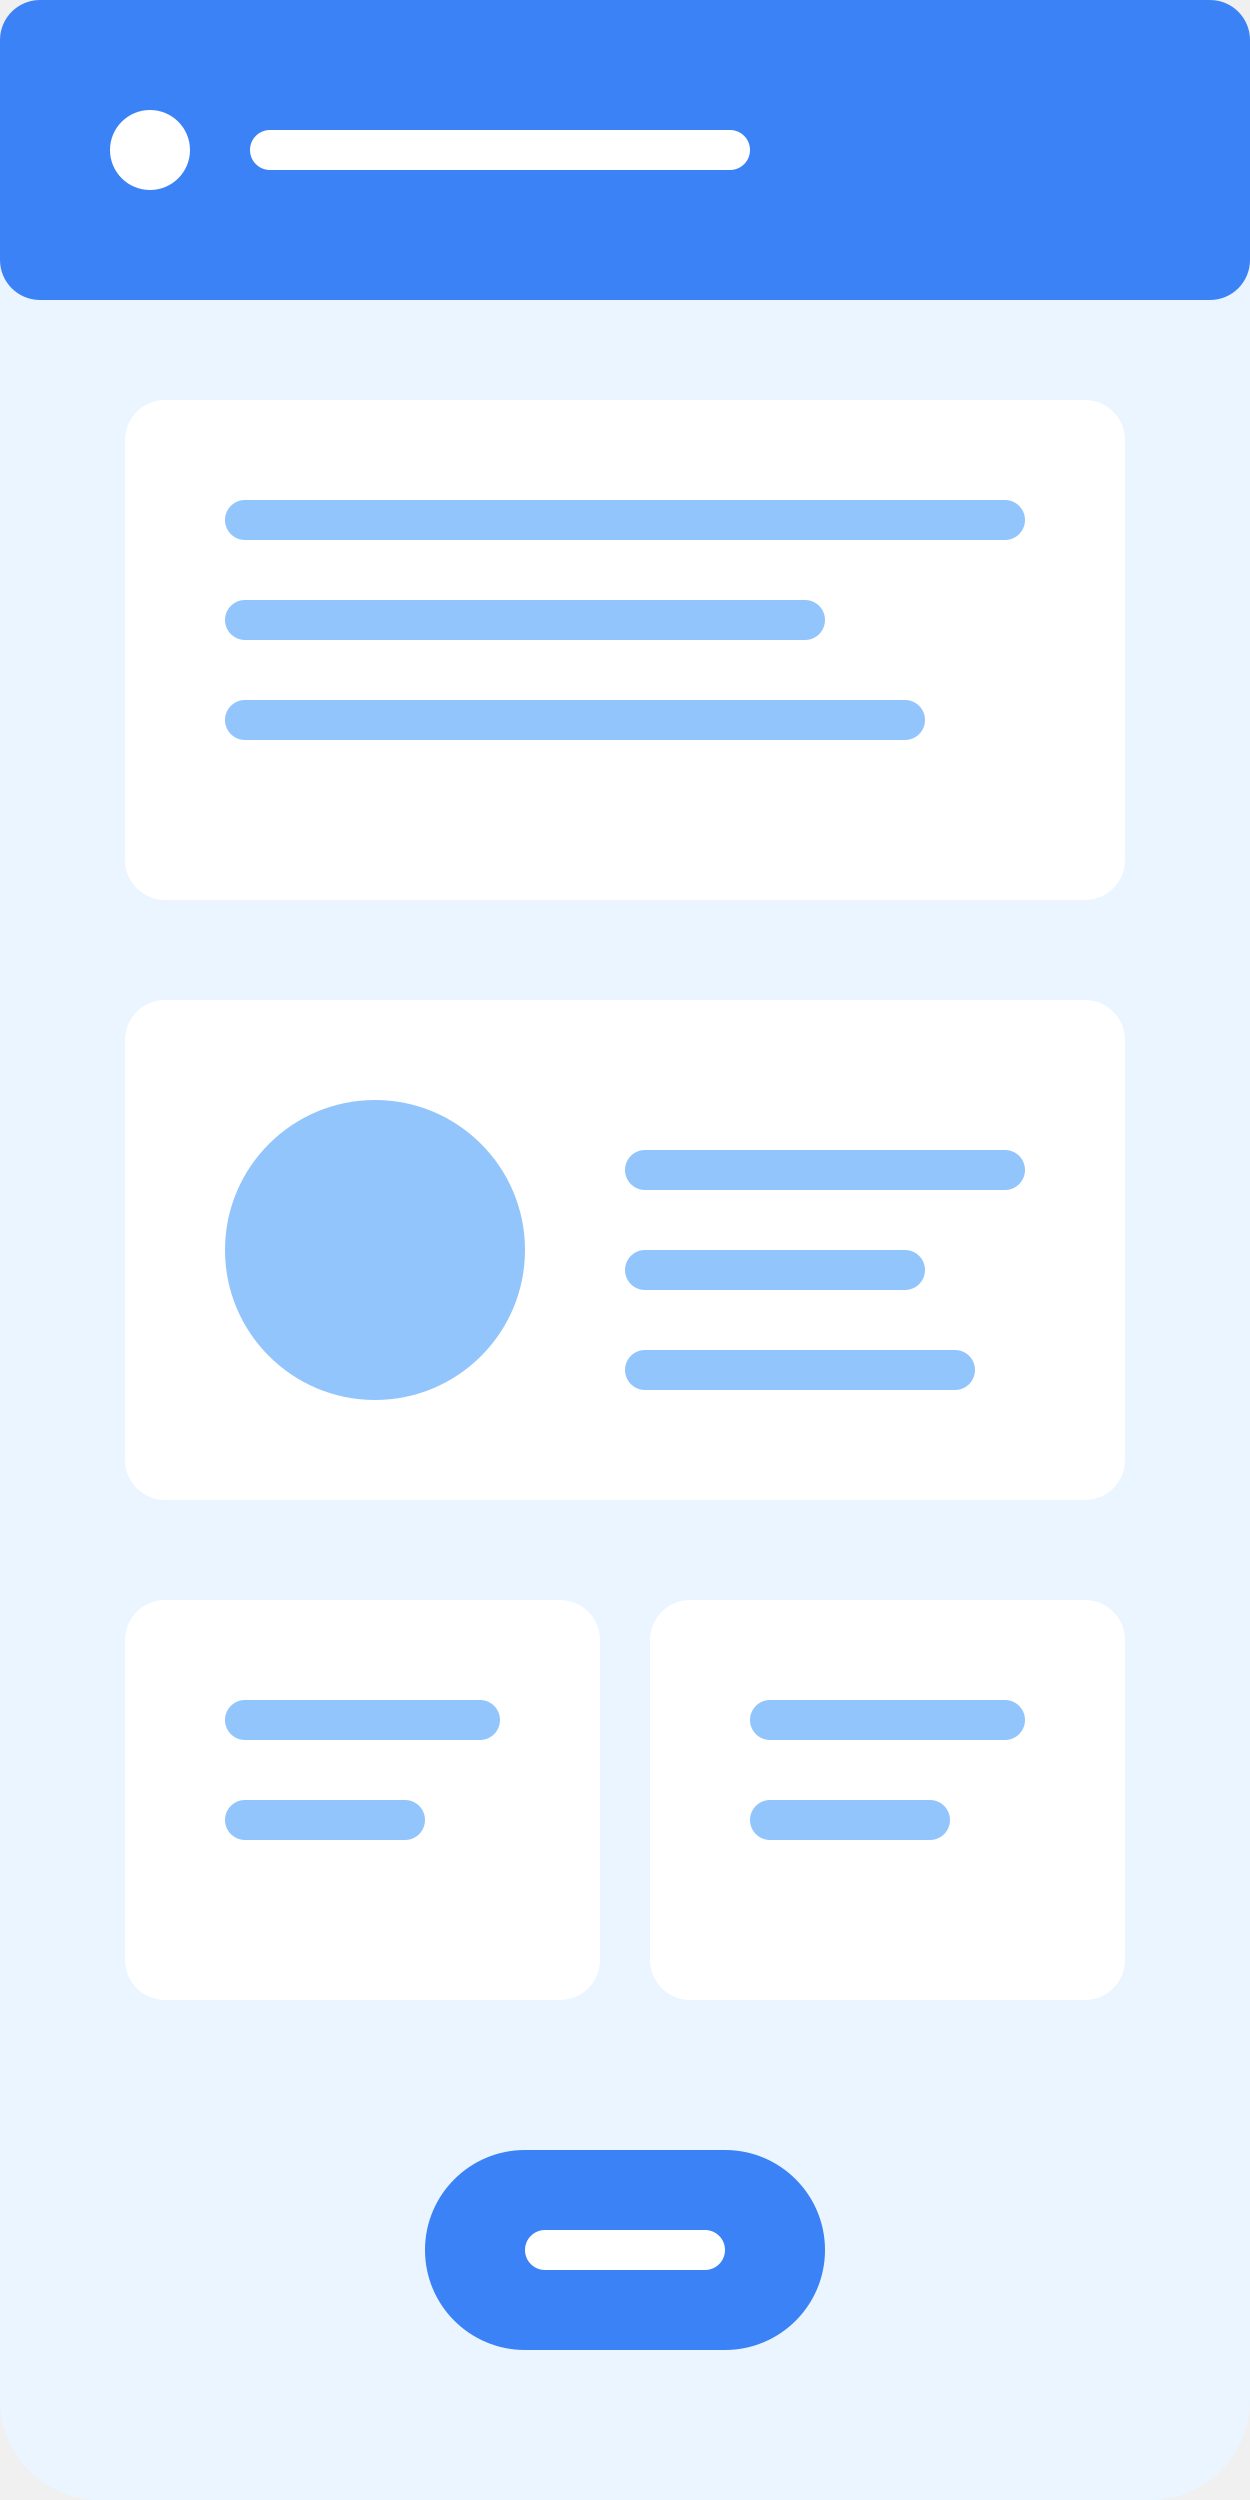
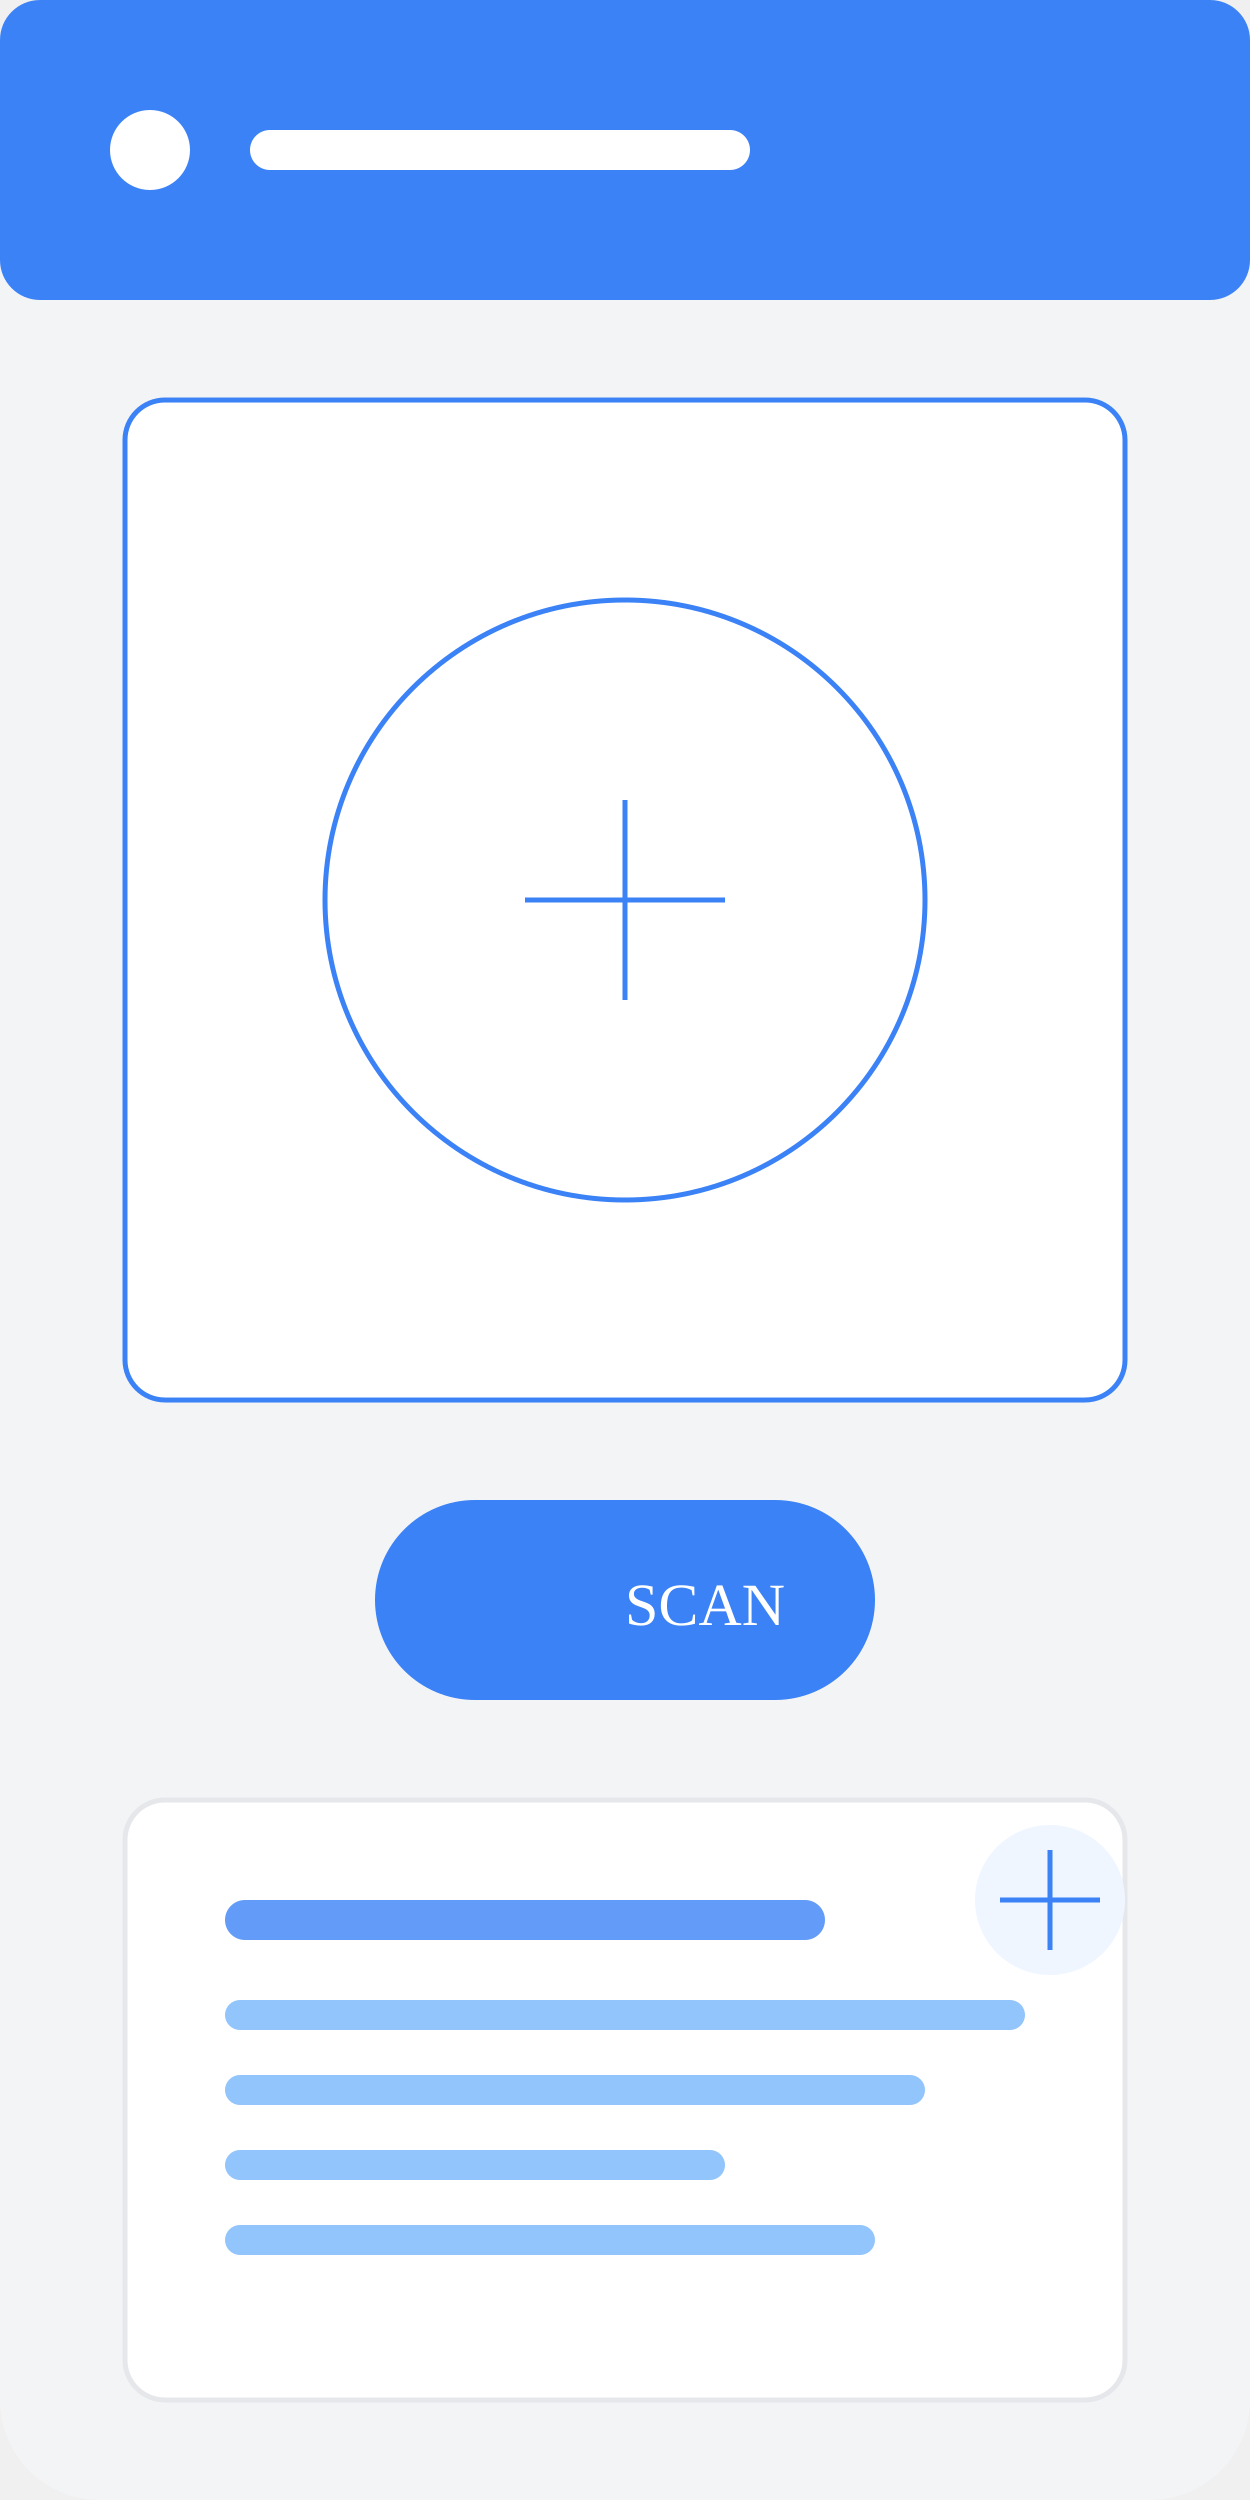
<svg xmlns="http://www.w3.org/2000/svg" width="250" height="500" viewBox="0 0 250 500" fill="none">
-   <rect width="250" height="500" rx="20" fill="#EBF5FF" />
+   <rect width="250" height="500" rx="20" fill="#F3F4F6" />
  <rect y="0" width="250" height="60" rx="8" fill="#3B82F6" />
  <circle cx="30" cy="30" r="8" fill="white" />
  <rect x="50" y="26" width="100" height="8" rx="4" fill="white" />
-   <rect x="25" y="80" width="200" height="100" rx="8" fill="white" />
-   <rect x="45" y="100" width="160" height="8" rx="4" fill="#93C5FD" />
-   <rect x="45" y="120" width="120" height="8" rx="4" fill="#93C5FD" />
-   <rect x="45" y="140" width="140" height="8" rx="4" fill="#93C5FD" />
-   <rect x="25" y="200" width="200" height="100" rx="8" fill="white" />
-   <circle cx="75" cy="250" r="30" fill="#93C5FD" />
-   <rect x="125" y="230" width="80" height="8" rx="4" fill="#93C5FD" />
-   <rect x="125" y="250" width="60" height="8" rx="4" fill="#93C5FD" />
-   <rect x="125" y="270" width="70" height="8" rx="4" fill="#93C5FD" />
-   <rect x="25" y="320" width="95" height="80" rx="8" fill="white" />
-   <rect x="45" y="340" width="55" height="8" rx="4" fill="#93C5FD" />
-   <rect x="45" y="360" width="40" height="8" rx="4" fill="#93C5FD" />
-   <rect x="130" y="320" width="95" height="80" rx="8" fill="white" />
-   <rect x="150" y="340" width="55" height="8" rx="4" fill="#93C5FD" />
-   <rect x="150" y="360" width="40" height="8" rx="4" fill="#93C5FD" />
-   <rect x="85" y="430" width="80" height="40" rx="20" fill="#3B82F6" />
-   <rect x="105" y="446" width="40" height="8" rx="4" fill="white" />
+   <rect x="25" y="80" width="200" height="200" rx="8" fill="white" stroke="#3B82F6" strokeWidth="2" />
+   <circle cx="125" cy="180" r="60" stroke="#3B82F6" strokeWidth="2" strokeDasharray="4 2" />
+   <path d="M105 180H145M125 160V200" stroke="#3B82F6" strokeWidth="2" />
+   <rect x="75" y="300" width="100" height="40" rx="20" fill="#3B82F6" />
+   <text x="125" y="325" textAnchor="middle" fill="white" fontFamily="Arial" fontSize="14" fontWeight="bold">SCAN</text>
+   <rect x="25" y="360" width="200" height="120" rx="8" fill="white" stroke="#E5E7EB" strokeWidth="1" />
+   <rect x="45" y="380" width="120" height="8" rx="4" fill="#3B82F6" opacity="0.8" />
+   <rect x="45" y="400" width="160" height="6" rx="3" fill="#93C5FD" />
+   <rect x="45" y="415" width="140" height="6" rx="3" fill="#93C5FD" />
+   <rect x="45" y="430" width="100" height="6" rx="3" fill="#93C5FD" />
+   <rect x="45" y="445" width="130" height="6" rx="3" fill="#93C5FD" />
+   <circle cx="210" cy="380" r="15" fill="#EFF6FF" />
+   <path d="M210 370V390M200 380H220" stroke="#3B82F6" strokeWidth="2" strokeLinecap="round" />
</svg>
